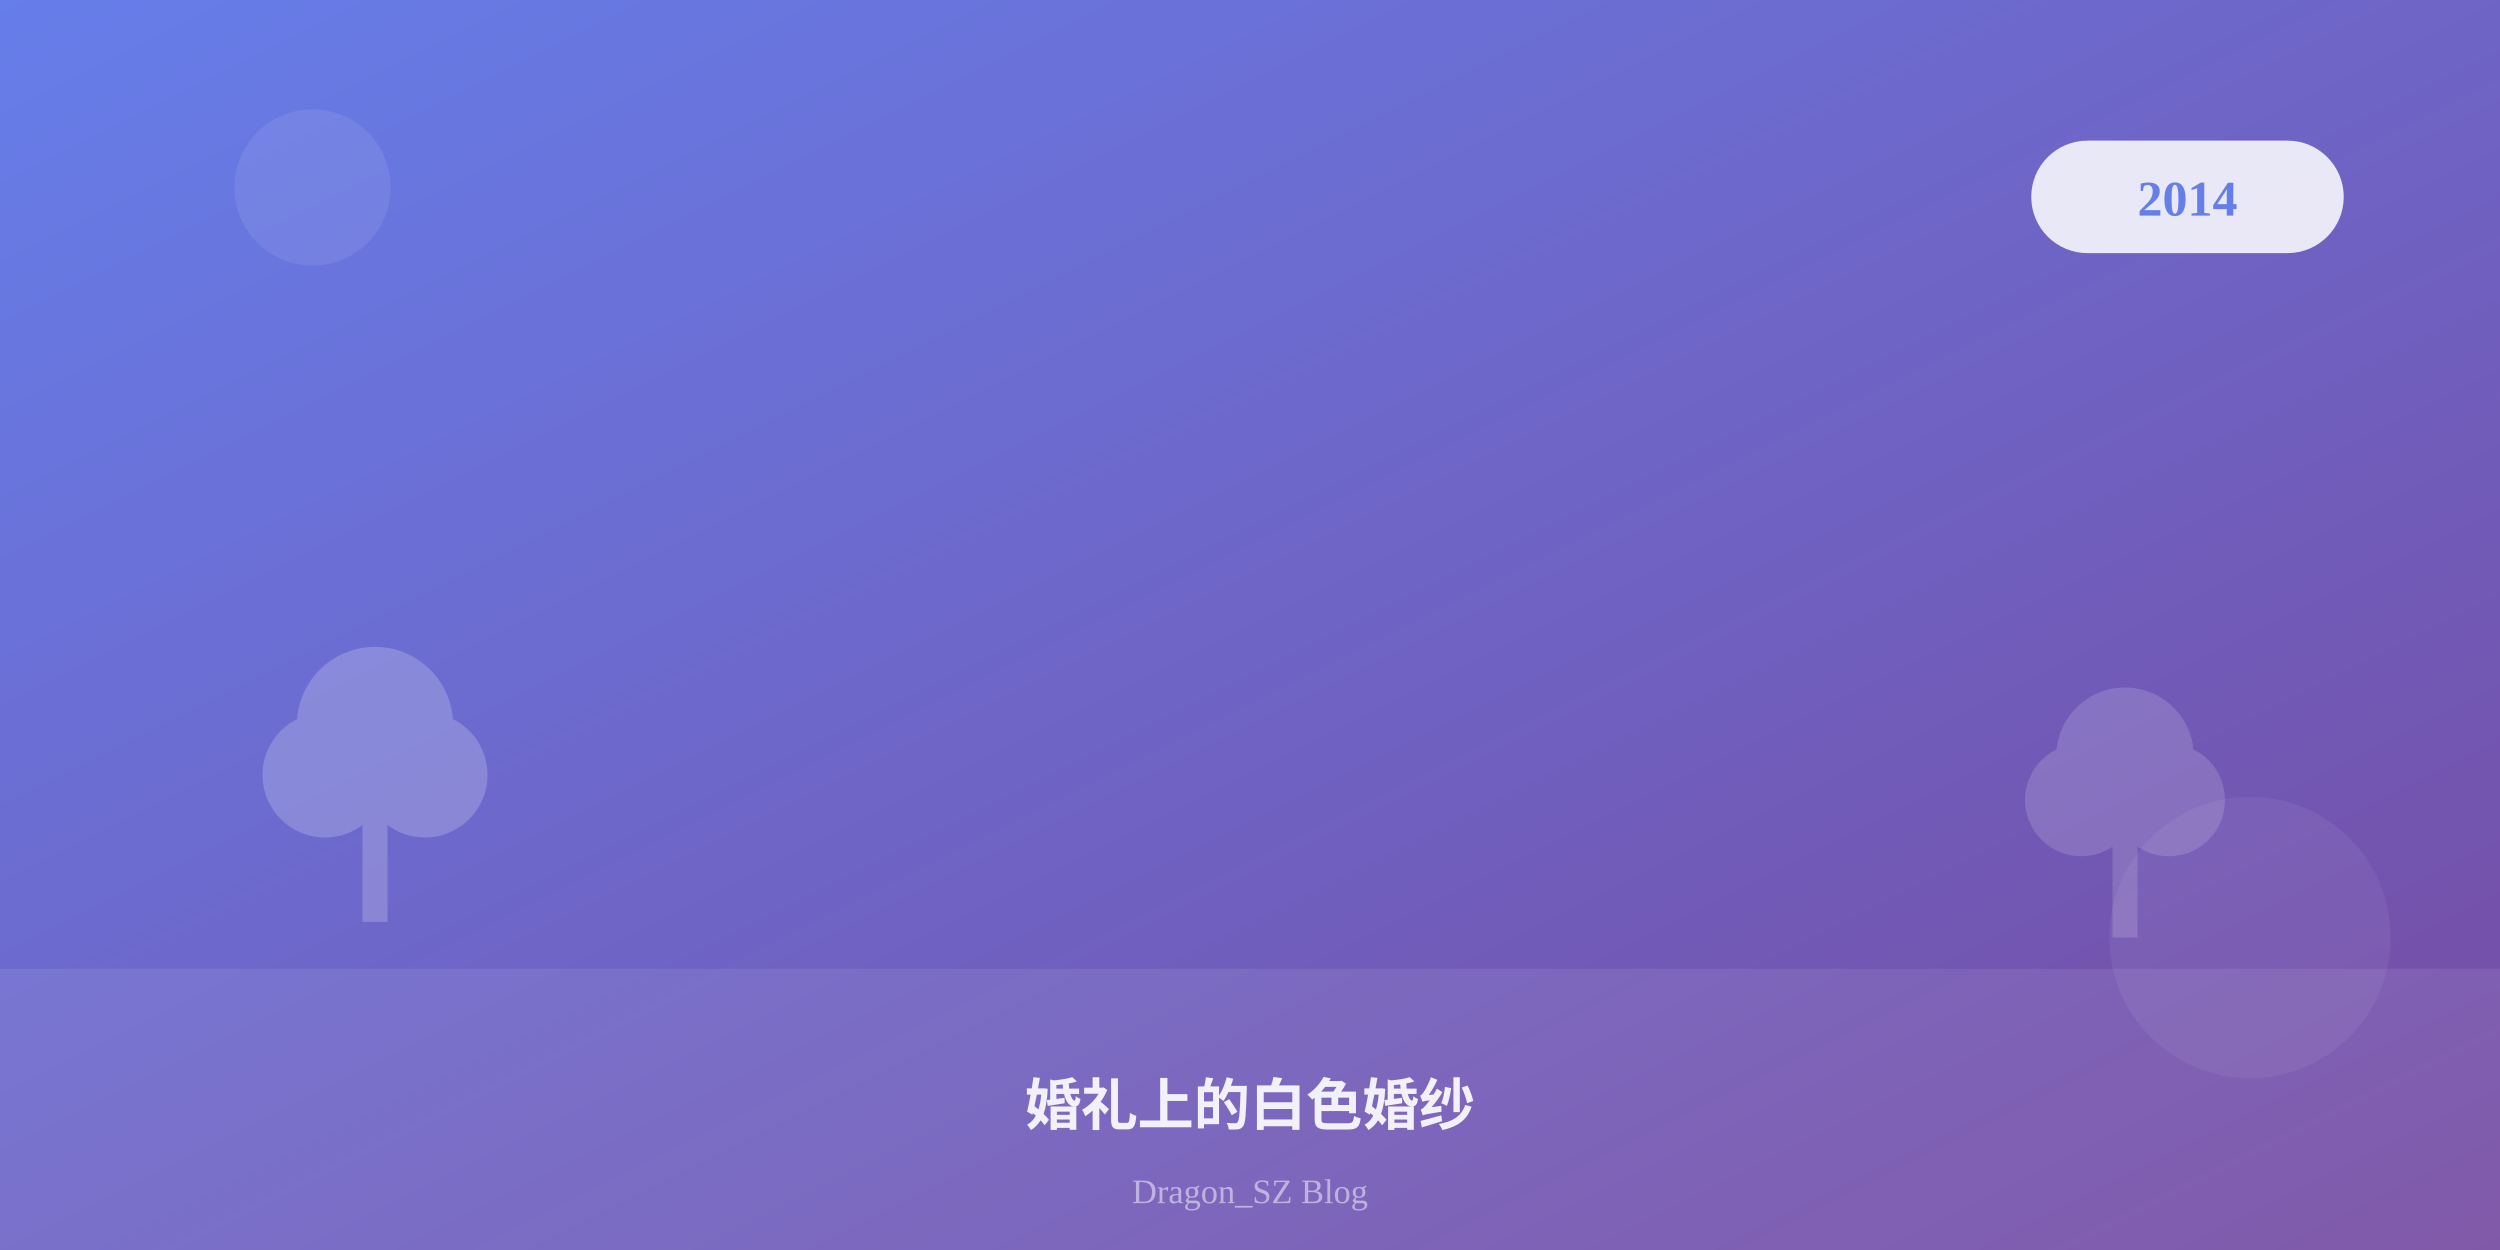
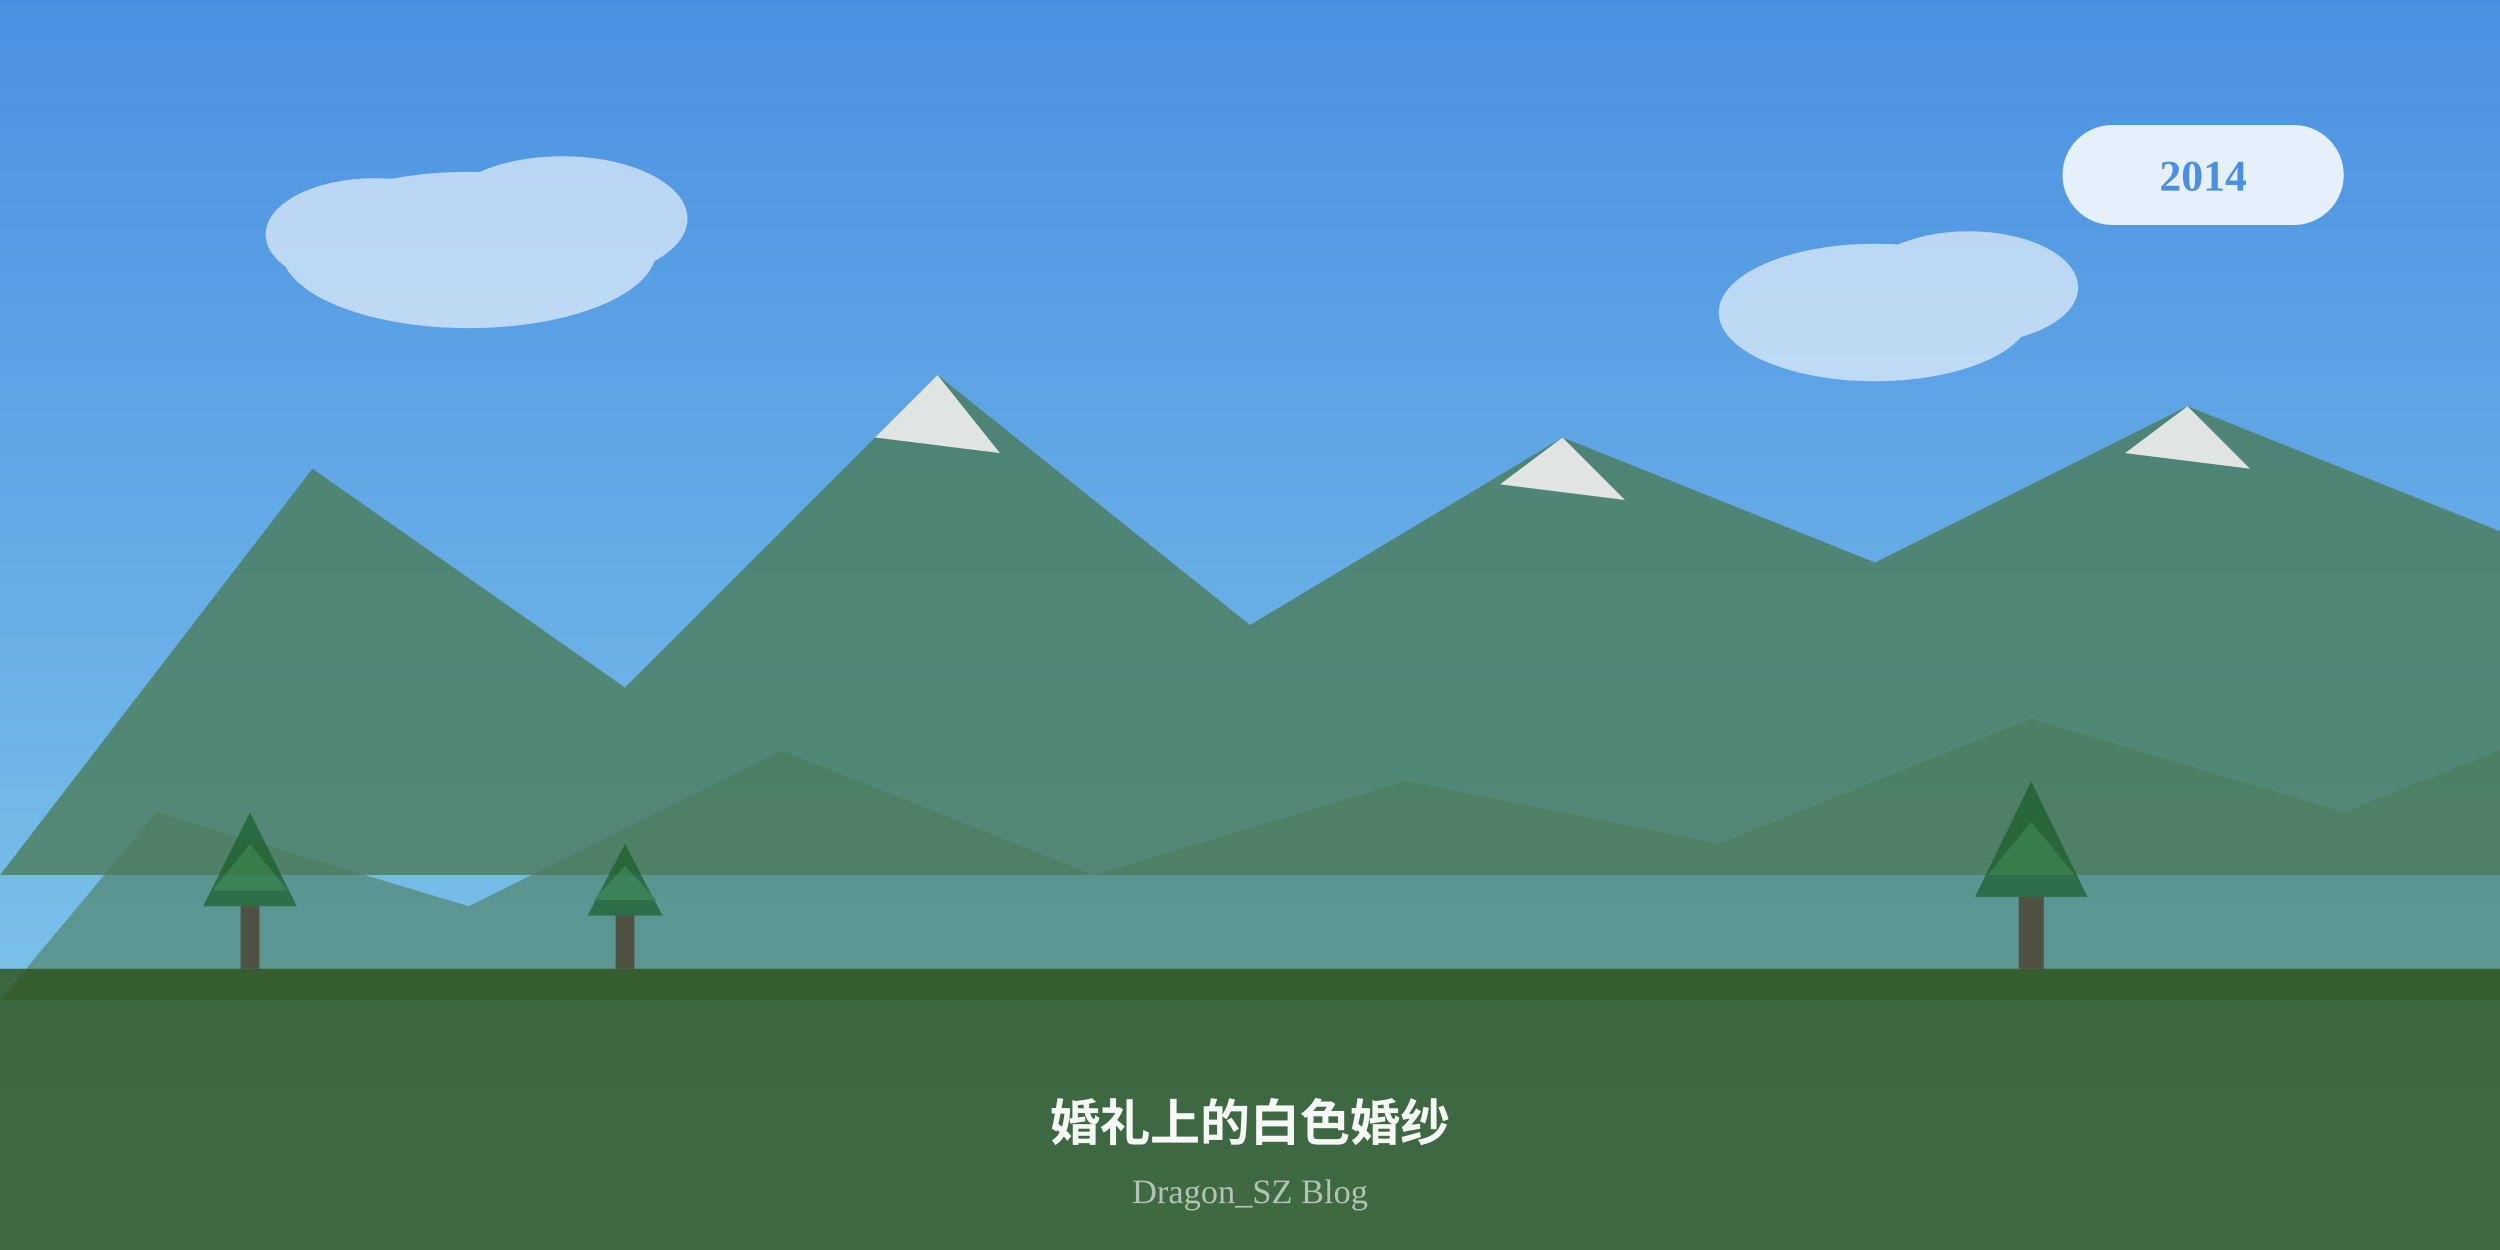
<svg xmlns="http://www.w3.org/2000/svg" viewBox="0 0 800 400" width="100%" height="100%">
  <defs>
-     <linearGradient id="bg" x1="0%" y1="0%" x2="100%" y2="100%">
-       <stop offset="0%" style="stop-color:#667eea;stop-opacity:1" />
-       <stop offset="100%" style="stop-color:#764ba2;stop-opacity:1" />
+     <linearGradient id="sky" x1="0%" y1="0%" x2="0%" y2="100%">
+       <stop offset="0%" style="stop-color:#4a90e2;stop-opacity:1" />
+       <stop offset="100%" style="stop-color:#87ceeb;stop-opacity:1" />
    </linearGradient>
  </defs>
-   <rect width="800" height="400" fill="url(#bg)" />
-   <g transform="translate(120, 240)" opacity="0.2">
-     <rect x="-4" y="0" width="8" height="55" fill="white" />
-     <circle cx="0" cy="-8" r="25" fill="white" />
-     <circle cx="-16" cy="8" r="20" fill="white" />
-     <circle cx="16" cy="8" r="20" fill="white" />
+   <rect width="800" height="400" fill="url(#sky)" />
+   <g opacity="0.6">
+     <ellipse cx="150" cy="80" rx="60" ry="25" fill="white" />
+     <ellipse cx="180" cy="70" rx="40" ry="20" fill="white" />
+     <ellipse cx="120" cy="75" rx="35" ry="18" fill="white" />
+     <ellipse cx="600" cy="100" rx="50" ry="22" fill="white" />
+     <ellipse cx="630" cy="92" rx="35" ry="18" fill="white" />
  </g>
-   <g transform="translate(680, 250)" opacity="0.15">
-     <rect x="-4" y="0" width="8" height="50" fill="white" />
-     <circle cx="0" cy="-8" r="22" fill="white" />
-     <circle cx="-14" cy="6" r="18" fill="white" />
-     <circle cx="14" cy="6" r="18" fill="white" />
+   <polygon points="0,280 100,150 200,220 300,120 400,200 500,140 600,180 700,130 800,170 800,280" fill="#4a7c59" opacity="0.8" />
+   <polygon points="280,140 300,120 320,145" fill="#f0f0f0" opacity="0.9" />
+   <polygon points="480,155 500,140 520,160" fill="#f0f0f0" opacity="0.9" />
+   <polygon points="680,145 700,130 720,150" fill="#f0f0f0" opacity="0.9" />
+   <polygon points="0,320 50,260 150,290 250,240 350,280 450,250 550,270 650,230 750,260 800,240 800,320" fill="#4a7c59" opacity="0.6" />
+   <rect x="0" y="310" width="800" height="90" fill="#2d5016" opacity="0.8" />
+   <g opacity="0.7">
+     <g transform="translate(80, 280)">
+       <rect x="-3" y="0" width="6" height="30" fill="#4a3520" />
+       <polygon points="0,-20 -15,10 15,10" fill="#1a5c2a" />
+       <polygon points="0,-10 -12,5 12,5" fill="#2d7a3e" />
+     </g>
+     <g transform="translate(200, 285)">
+       <rect x="-3" y="0" width="6" height="25" fill="#4a3520" />
+       <polygon points="0,-15 -12,8 12,8" fill="#1a5c2a" />
+       <polygon points="0,-8 -10,3 10,3" fill="#2d7a3e" />
+     </g>
+     <g transform="translate(650, 275)">
+       <rect x="-4" y="0" width="8" height="35" fill="#4a3520" />
+       <polygon points="0,-25 -18,12 18,12" fill="#1a5c2a" />
+       <polygon points="0,-12 -14,5 14,5" fill="#2d7a3e" />
+     </g>
  </g>
-   <circle cx="100" cy="60" r="25" fill="white" opacity="0.08" />
-   <circle cx="720" cy="300" r="45" fill="white" opacity="0.06" />
-   <rect x="0" y="310" width="800" height="90" fill="white" opacity="0.08" />
-   <g transform="translate(650, 45)">
-     <rect width="100" height="36" rx="18" fill="white" opacity="0.85" />
-     <text x="50" y="24" text-anchor="middle" font-size="16" font-weight="bold" fill="#667eea">2014</text>
+   <g transform="translate(660, 40)">
+     <rect width="90" height="32" rx="16" fill="white" opacity="0.85" />
+     <text x="45" y="21" text-anchor="middle" font-size="14" font-weight="bold" fill="#4a90e2">2014</text>
  </g>
-   <text x="400" y="360" text-anchor="middle" font-size="18" font-weight="bold" fill="white" opacity="0.9">婚礼上的白色婚纱</text>
-   <text x="400" y="385" text-anchor="middle" font-size="11" fill="white" opacity="0.5">Dragon_SZ Blog</text>
+   <text x="400" y="365" text-anchor="middle" font-size="16" font-weight="bold" fill="white" opacity="0.95">婚礼上的白色婚纱</text>
+   <text x="400" y="385" text-anchor="middle" font-size="11" fill="white" opacity="0.6">Dragon_SZ Blog</text>
</svg>
